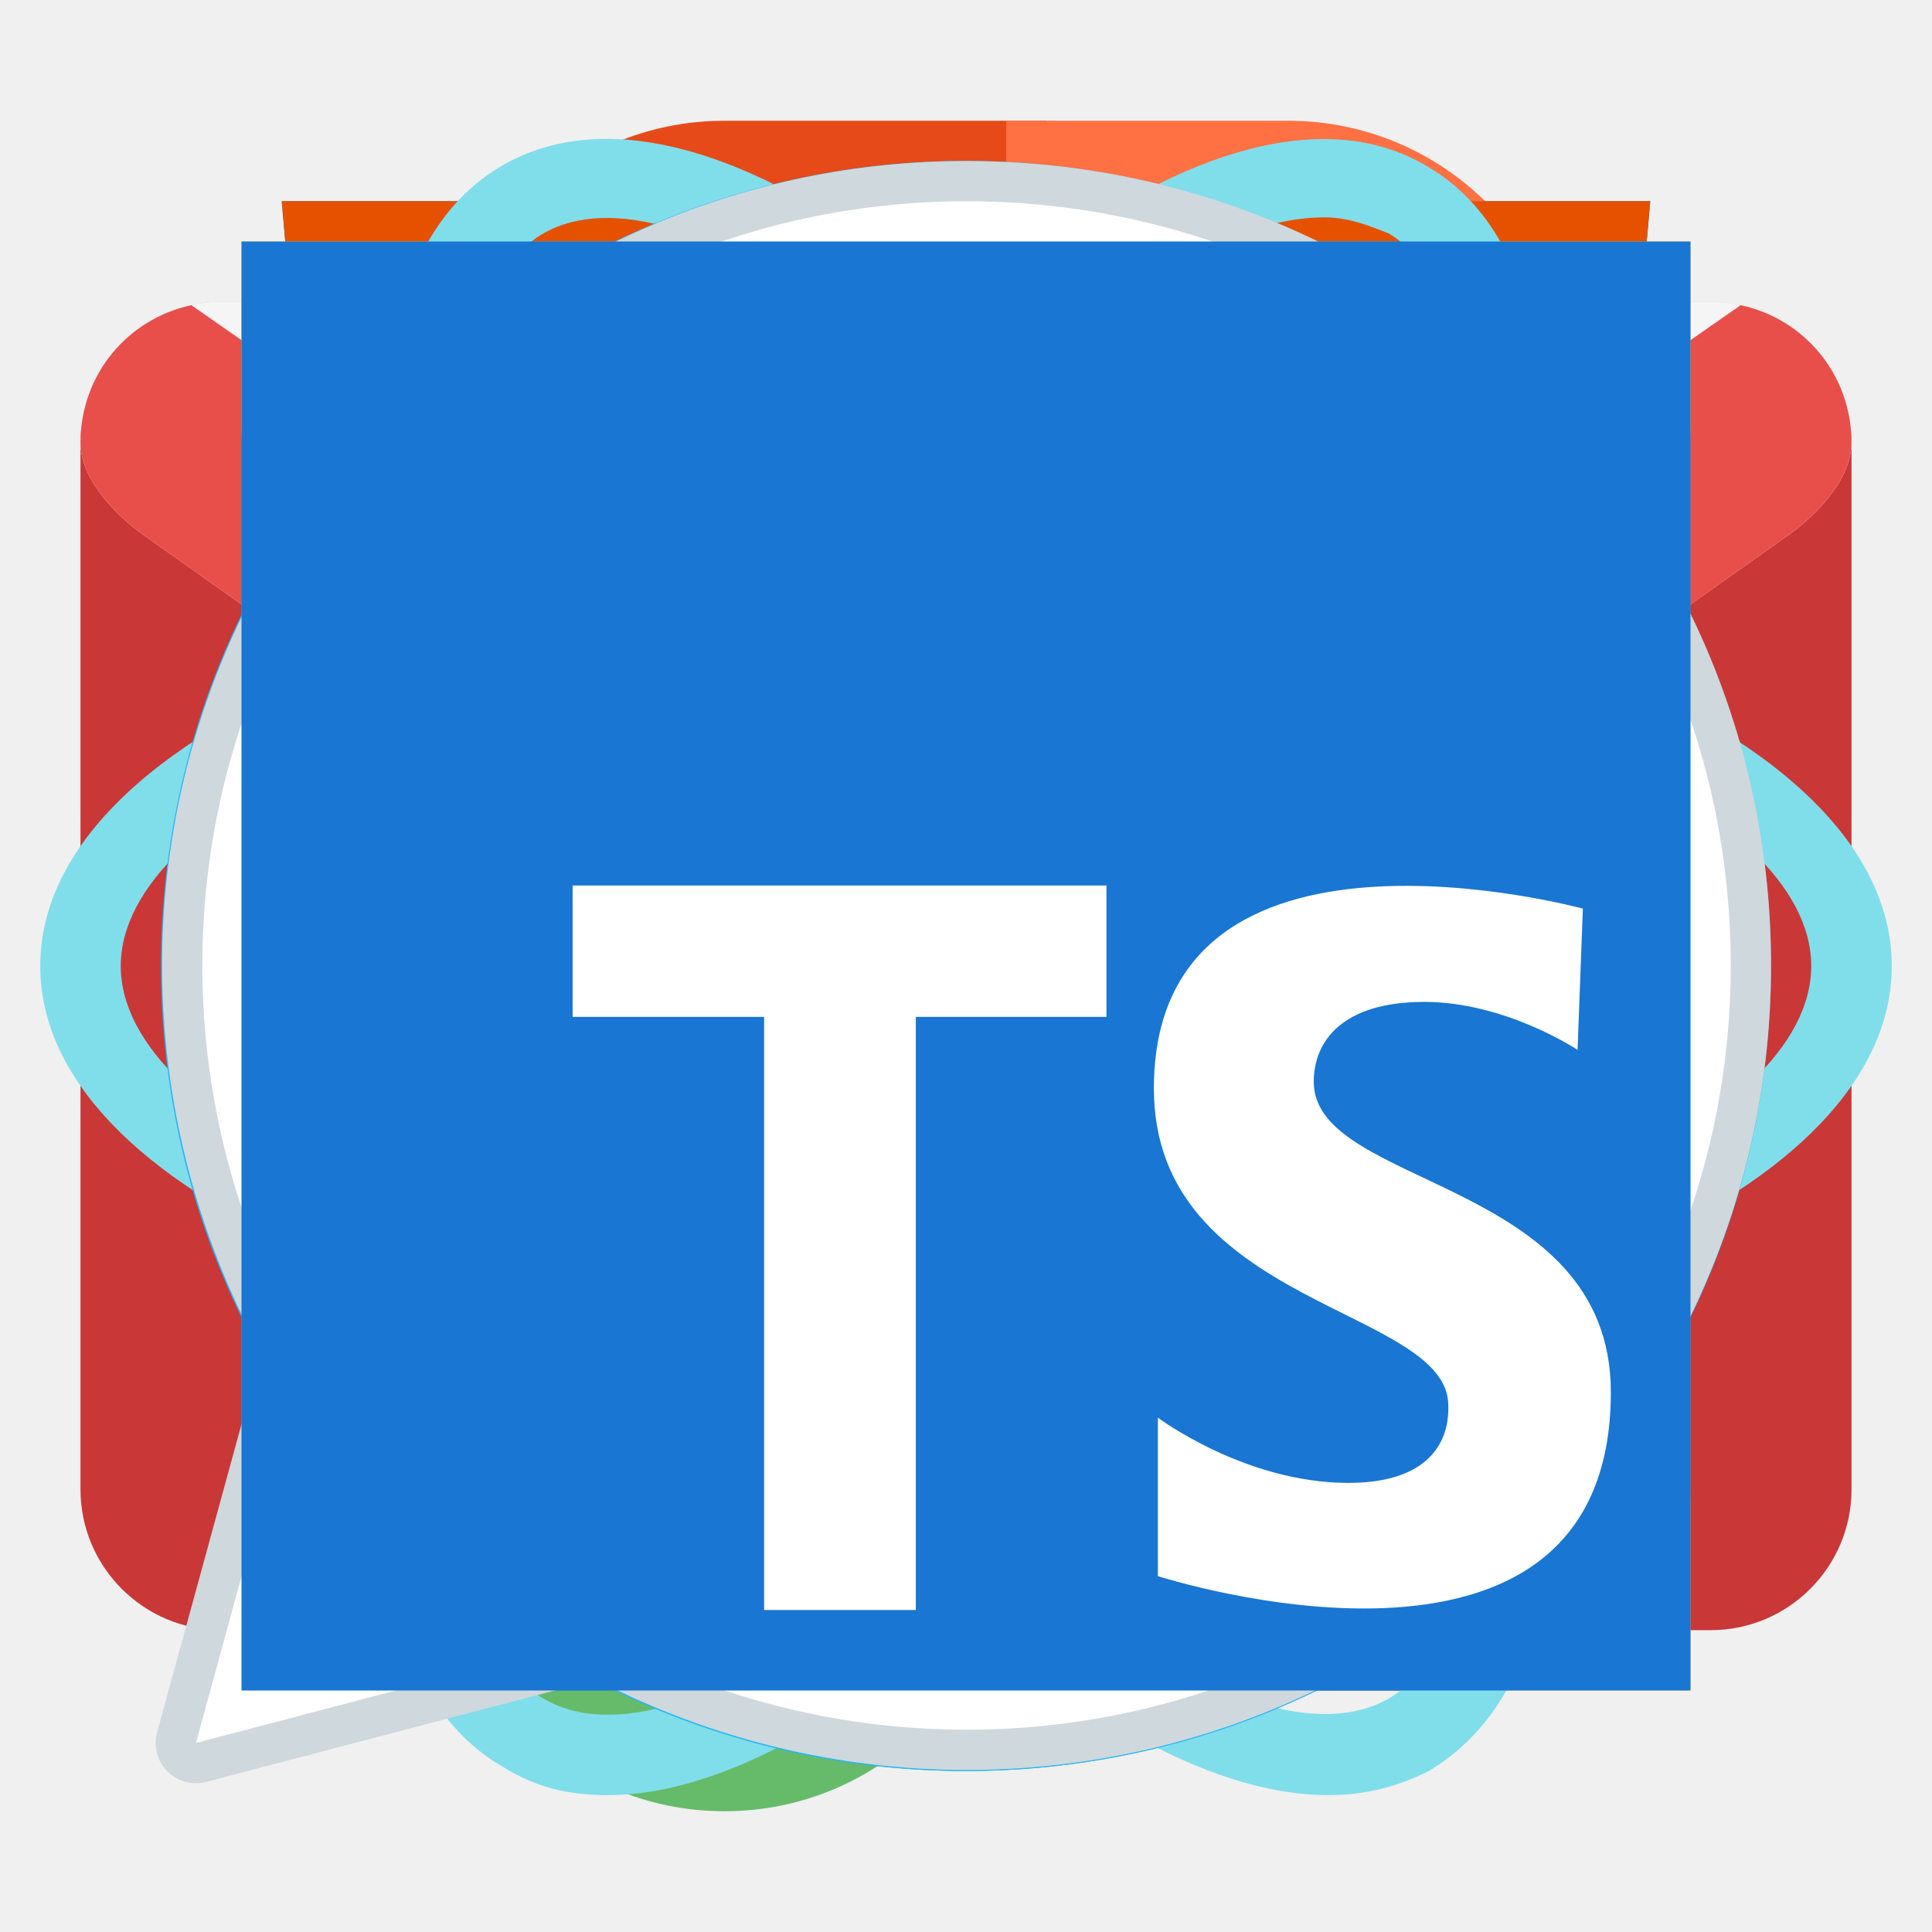
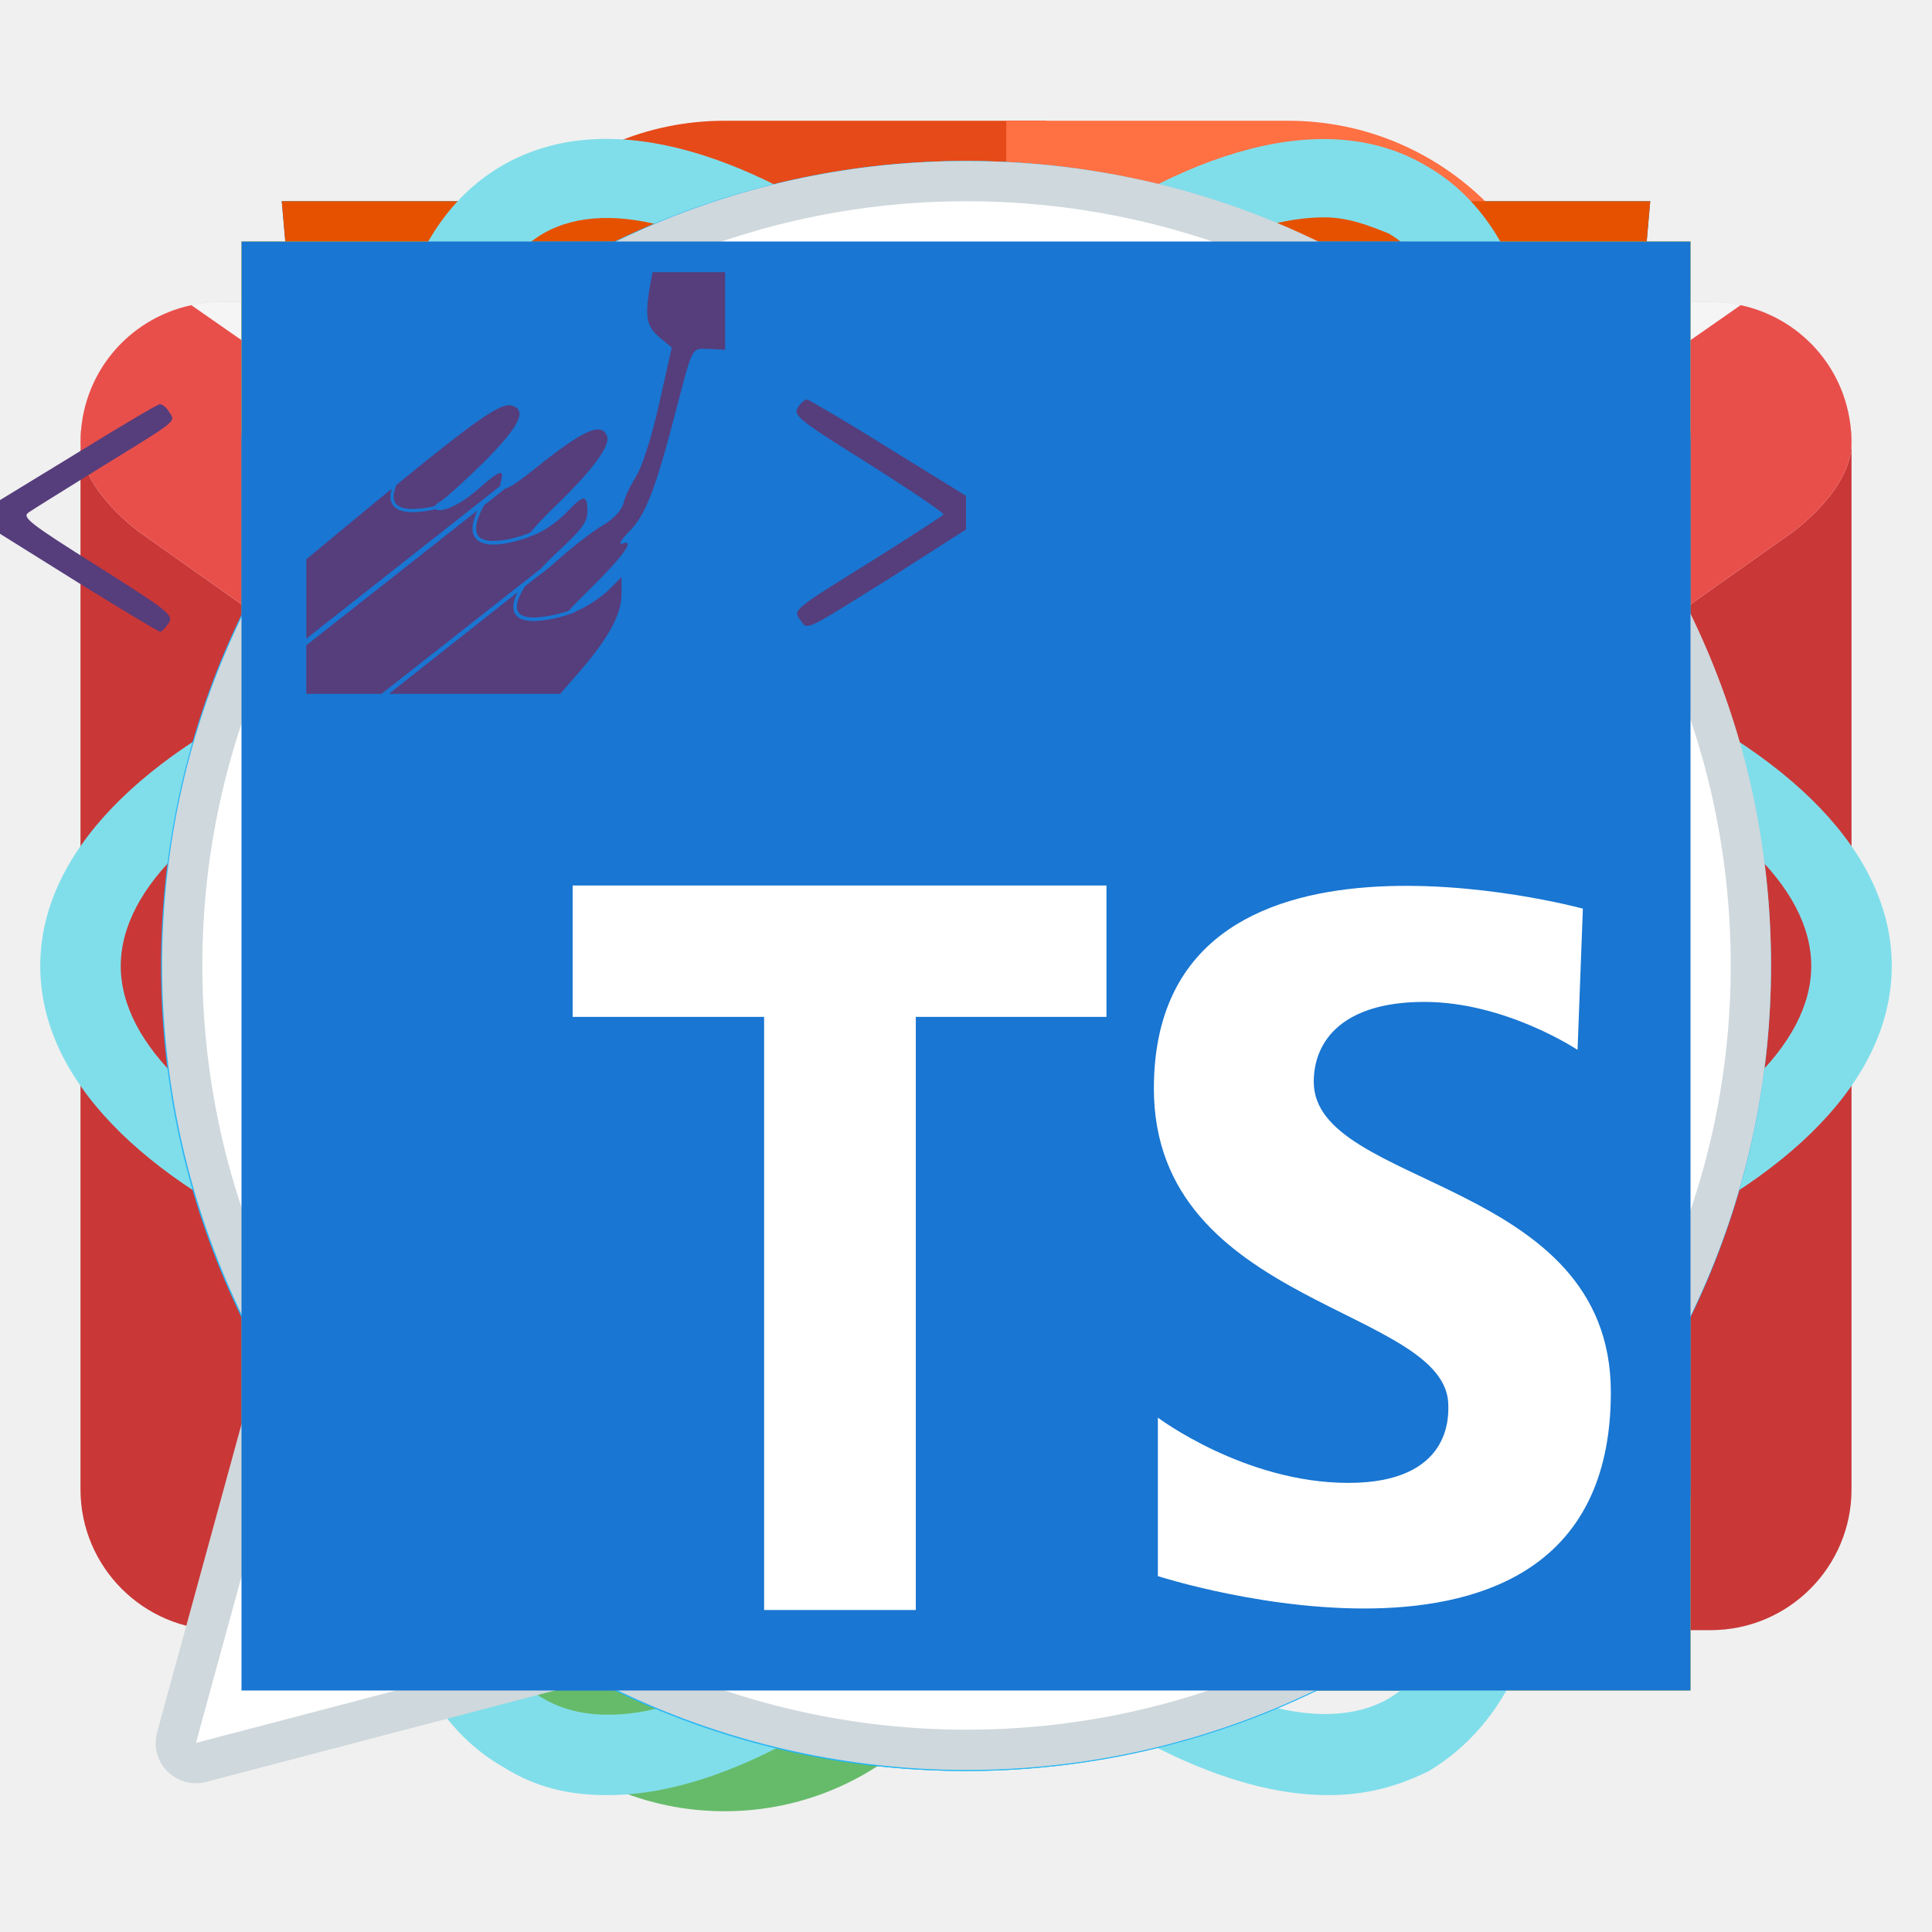
<svg xmlns="http://www.w3.org/2000/svg" viewBox="0 0 48 48" width="48px" height="48px">
  <g id="css">
    <path fill="#0277BD" d="M41,5H7l3,34l14,4l14-4L41,5L41,5z" />
    <path fill="#039BE5" d="M24 8L24 39.9 35.2 36.7 37.7 8z" />
    <path fill="#FFF" d="M33.1 13L24 13 24 17 28.9 17 28.6 21 24 21 24 25 28.4 25 28.1 29.5 24 30.9 24 35.1 31.9 32.5 32.6 21 32.6 21z" />
    <path fill="#EEE" d="M24,13v4h-8.9l-0.3-4H24z M19.4,21l0.2,4H24v-4H19.4z M19.8,27h-4l0.3,5.5l7.9,2.6v-4.2l-4.1-1.4L19.8,27z" />
  </g>
  <g id="figma">
    <path fill="#e64a19" d="M26,17h-8c-3.866,0-7-3.134-7-7v0c0-3.866,3.134-7,7-7h8V17z" />
    <path fill="#7c4dff" d="M25,31h-7c-3.866,0-7-3.134-7-7v0c0-3.866,3.134-7,7-7h7V31z" />
    <path fill="#66bb6a" d="M18,45L18,45c-3.866,0-7-3.134-7-7v0c0-3.866,3.134-7,7-7h7v7C25,41.866,21.866,45,18,45z" />
    <path fill="#ff7043" d="M32,17h-7V3h7c3.866,0,7,3.134,7,7v0C39,13.866,35.866,17,32,17z" />
    <circle cx="32" cy="24" r="7" fill="#29b6f6" />
  </g>
  <g id="github">
    <path fill="#fff" d="M41,24c0,9.4-7.6,17-17,17S7,33.4,7,24S14.6,7,24,7S41,14.6,41,24z" />
    <path fill="#455a64" d="M21 41v-5.5c0-.3.2-.5.5-.5s.5.2.5.5V41h2v-6.5c0-.3.2-.5.5-.5s.5.2.5.5V41h2v-5.5c0-.3.2-.5.5-.5s.5.2.5.5V41h1.8c.2-.3.2-.6.2-1.1V36c0-2.2-1.9-5.2-4.3-5.2h-2.5c-2.3 0-4.3 3.1-4.3 5.2v3.9c0 .4.1.8.2 1.1L21 41 21 41zM40.1 26.4C40.1 26.4 40.1 26.4 40.1 26.4c0 0-1.3-.4-2.4-.4 0 0-.1 0-.1 0-1.1 0-2.9.3-2.9.3-.1 0-.1 0-.1-.1 0-.1 0-.1.1-.1.1 0 2-.3 3.1-.3 1.1 0 2.4.4 2.5.4.1 0 .1.1.1.2C40.2 26.3 40.2 26.4 40.1 26.4zM39.8 27.2C39.8 27.2 39.8 27.2 39.8 27.2c0 0-1.4-.4-2.6-.4-.9 0-3 .2-3.1.2-.1 0-.1 0-.1-.1 0-.1 0-.1.1-.1.1 0 2.2-.2 3.1-.2 1.3 0 2.6.4 2.6.4.1 0 .1.1.1.2C39.9 27.1 39.9 27.2 39.8 27.2zM7.8 26.4c-.1 0-.1 0-.1-.1 0-.1 0-.1.1-.2.8-.2 2.4-.5 3.3-.5.8 0 3.5.2 3.6.2.1 0 .1.1.1.1 0 .1-.1.1-.1.1 0 0-2.7-.2-3.5-.2C10.1 26 8.6 26.2 7.8 26.4 7.8 26.4 7.8 26.4 7.8 26.4zM8.2 27.9c0 0-.1 0-.1-.1 0-.1 0-.1 0-.2.1 0 1.4-.8 2.9-1 1.3-.2 4 .1 4.2.1.1 0 .1.1.1.1 0 .1-.1.1-.1.1 0 0 0 0 0 0 0 0-2.8-.3-4.1-.1C9.6 27.1 8.2 27.9 8.2 27.9 8.2 27.9 8.2 27.9 8.2 27.9z" />
    <path fill="#455a64" d="M14.2,23.5c0-4.4,4.6-8.5,10.3-8.5c5.7,0,10.3,4,10.3,8.5S31.5,31,24.5,31S14.2,27.9,14.2,23.5z" />
    <path fill="#455a64" d="M28.6 16.3c0 0 1.7-2.3 4.8-2.3 1.2 1.2.4 4.8 0 5.8L28.6 16.3zM20.4 16.3c0 0-1.7-2.3-4.8-2.3-1.2 1.2-.4 4.8 0 5.8L20.4 16.3zM20.1 35.9c0 0-2.3 0-2.8 0-1.2 0-2.3-.5-2.8-1.5-.6-1.1-1.1-2.3-2.6-3.3-.3-.2-.1-.4.4-.4.5.1 1.4.2 2.1 1.1.7.9 1.5 2 2.8 2 1.3 0 2.7 0 3.5-.9L20.1 35.9z" />
    <path fill="#00bcd4" d="M24,4C13,4,4,13,4,24s9,20,20,20s20-9,20-20S35,4,24,4z M24,40c-8.8,0-16-7.2-16-16S15.2,8,24,8 s16,7.2,16,16S32.8,40,24,40z" />
  </g>
  <g id="html">
    <path fill="#E65100" d="M41,5H7l3,34l14,4l14-4L41,5L41,5z" />
    <path fill="#FF6D00" d="M24 8L24 39.9 35.2 36.7 37.7 8z" />
    <path fill="#FFF" d="M24,25v-4h8.6l-0.7,11.5L24,35.1v-4.2l4.1-1.4l0.3-4.5H24z M32.9,17l0.3-4H24v4H32.9z" />
    <path fill="#EEE" d="M24,30.9v4.2l-7.9-2.6L15.7,27h4l0.2,2.5L24,30.9z M19.1,17H24v-4h-9.1l0.7,12H24v-4h-4.6L19.1,17z" />
  </g>
  <g id="email">
    <path fill="#e0e0e0" d="M5.5,40.5h37c1.933,0,3.5-1.567,3.5-3.5V11c0-1.933-1.567-3.5-3.5-3.5h-37C3.567,7.5,2,9.067,2,11v26C2,38.933,3.567,40.5,5.5,40.5z" />
    <path fill="#d9d9d9" d="M26,40.5h16.5c1.933,0,3.5-1.567,3.5-3.5V11c0-1.933-1.567-3.5-3.5-3.5h-37C3.567,7.5,2,9.067,2,11L26,40.5z" />
    <path fill="#eee" d="M6.745,40.5H42.5c1.933,0,3.5-1.567,3.5-3.5V11.5L6.745,40.5z" />
    <path fill="#e0e0e0" d="M25.745,40.5H42.5c1.933,0,3.5-1.567,3.5-3.5V11.5L18.771,31.616L25.745,40.5z" />
    <path fill="#ca3737" d="M42.5,9.5h-37C3.567,9.5,2,9.067,2,11v26c0,1.933,1.567,3.5,3.5,3.5H7V12h34v28.5h1.5c1.933,0,3.5-1.567,3.5-3.5V11C46,9.067,44.433,9.5,42.5,9.5z" />
    <path fill="#f5f5f5" d="M42.5,7.5H24H5.5C3.567,7.5,2,9.036,2,11c0,1.206,1.518,2.258,1.518,2.258L24,27.756l20.482-14.497c0,0,1.518-1.053,1.518-2.258C46,9.036,44.433,7.5,42.5,7.5z" />
    <path fill="#e84f4b" d="M43.246,7.582L24,21L4.754,7.582C3.18,7.919,2,9.297,2,11c0,1.206,1.518,2.258,1.518,2.258L24,27.756l20.482-14.497c0,0,1.518-1.053,1.518-2.258C46,9.297,44.82,7.919,43.246,7.582z" />
  </g>
  <g id="js">
    <path fill="#ffd600" d="M6,42V6h36v36H6z" />
    <path fill="#000001" d="M29.538 32.947c.692 1.124 1.444 2.201 3.037 2.201 1.338 0 2.04-.665 2.04-1.585 0-1.101-.726-1.492-2.198-2.133l-.807-.344c-2.329-.988-3.878-2.226-3.878-4.841 0-2.41 1.845-4.244 4.728-4.244 2.053 0 3.528.711 4.592 2.573l-2.514 1.607c-.553-.988-1.151-1.377-2.078-1.377-.946 0-1.545.597-1.545 1.377 0 .964.6 1.354 1.985 1.951l.807.344C36.452 29.645 38 30.839 38 33.523 38 36.415 35.716 38 32.65 38c-2.999 0-4.702-1.505-5.65-3.368L29.538 32.947zM17.952 33.029c.506.906 1.275 1.603 2.381 1.603 1.058 0 1.667-.418 1.667-2.043V22h3.333v11.101c0 3.367-1.953 4.899-4.805 4.899-2.577 0-4.437-1.746-5.195-3.368L17.952 33.029z" />
  </g>
  <g id="linkedin">
    <path fill="#0288D1" d="M42,37c0,2.762-2.238,5-5,5H11c-2.761,0-5-2.238-5-5V11c0-2.762,2.239-5,5-5h26c2.762,0,5,2.238,5,5V37z" />
    <path fill="#FFF" d="M12 19H17V36H12zM14.485 17h-.028C12.965 17 12 15.888 12 14.499 12 13.08 12.995 12 14.514 12c1.521 0 2.458 1.08 2.486 2.499C17 15.887 16.035 17 14.485 17zM36 36h-5v-9.099c0-2.198-1.225-3.698-3.192-3.698-1.501 0-2.313 1.012-2.707 1.99C24.957 25.543 25 26.511 25 27v9h-5V19h5v2.616C25.721 20.5 26.85 19 29.738 19c3.578 0 6.261 2.25 6.261 7.274L36 36 36 36z" />
  </g>
  <g id="react">
    <path fill="#80deea" d="M24,34C11.1,34,1,29.6,1,24c0-5.6,10.1-10,23-10c12.9,0,23,4.4,23,10C47,29.6,36.9,34,24,34z M24,16 c-12.6,0-21,4.1-21,8c0,3.9,8.4,8,21,8s21-4.1,21-8C45,20.1,36.6,16,24,16z" />
    <path fill="#80deea" d="M15.1,44.6c-1,0-1.8-0.2-2.6-0.7C7.6,41.1,8.9,30.2,15.3,19l0,0c3-5.2,6.7-9.6,10.3-12.4c3.9-3,7.4-3.9,9.8-2.5 c2.5,1.4,3.4,4.9,2.8,9.8c-0.6,4.6-2.6,10-5.6,15.2c-3,5.2-6.7,9.6-10.3,12.4C19.7,43.5,17.2,44.6,15.1,44.6z M32.9,5.4 c-1.6,0-3.7,0.9-6,2.7c-3.4,2.7-6.9,6.9-9.8,11.9l0,0c-6.3,10.9-6.9,20.3-3.6,22.2c1.7,1,4.5,0.1,7.6-2.3c3.4-2.7,6.9-6.9,9.8-11.9 c2.9-5,4.8-10.1,5.4-14.4c0.5-4-0.1-6.8-1.8-7.8C34,5.6,33.5,5.4,32.9,5.4z" />
    <path fill="#80deea" d="M33,44.6c-5,0-12.2-6.1-17.6-15.6C8.9,17.8,7.6,6.9,12.5,4.1l0,0C17.4,1.3,26.2,7.8,32.7,19 c3,5.2,5,10.6,5.6,15.2c0.7,4.9-0.3,8.3-2.8,9.8C34.7,44.4,33.9,44.6,33,44.6z M13.5,5.8c-3.3,1.9-2.7,11.3,3.6,22.2 c6.3,10.9,14.1,16.1,17.4,14.2c1.7-1,2.3-3.8,1.8-7.8c-0.6-4.3-2.5-9.4-5.4-14.4C24.6,9.1,16.8,3.9,13.5,5.8L13.5,5.8z" />
    <circle cx="24" cy="24" r="4" fill="#80deea" />
  </g>
  <g id="telegram">
    <path fill="#29b6f6" d="M24 4A20 20 0 1 0 24 44A20 20 0 1 0 24 4Z" />
    <path fill="#fff" d="M33.95,15l-3.746,19.126c0,0-0.161,0.874-1.245,0.874c-0.576,0-0.873-0.274-0.873-0.274l-8.114-6.733 l-3.97-2.001l-5.095-1.355c0,0-0.907-0.262-0.907-1.012c0-0.625,0.933-0.923,0.933-0.923l21.316-8.468 c-0.001-0.001,0.651-0.235,1.126-0.234C33.667,14,34,14.125,34,14.5C34,14.75,33.95,15,33.95,15z" />
    <path fill="#b0bec5" d="M23,30.505l-3.426,3.374c0,0-0.149,0.115-0.348,0.12c-0.069,0.002-0.143-0.009-0.219-0.043 l0.964-5.965L23,30.505z" />
    <path fill="#cfd8dc" d="M29.897,18.196c-0.169-0.22-0.481-0.26-0.701-0.093L16,26c0,0,2.106,5.892,2.427,6.912 c0.322,1.021,0.58,1.045,0.58,1.045l0.964-5.965l9.832-9.096C30.023,18.729,30.064,18.416,29.897,18.196z" />
  </g>
  <g id="whatsapp">
    <path fill="#fff" d="M4.868,43.303l2.694-9.835C5.9,30.59,5.026,27.324,5.027,23.979C5.032,13.514,13.548,5,24.014,5c5.079,0.002,9.845,1.979,13.43,5.566c3.584,3.588,5.558,8.356,5.556,13.428c-0.004,10.465-8.522,18.98-18.986,18.98c-0.001,0,0,0,0,0h-0.008c-3.177-0.001-6.3-0.798-9.073-2.311L4.868,43.303z" />
    <path fill="#fff" d="M4.868,43.803c-0.132,0-0.26-0.052-0.355-0.148c-0.125-0.127-0.174-0.312-0.127-0.483l2.639-9.636c-1.636-2.906-2.499-6.206-2.497-9.556C4.532,13.238,13.273,4.5,24.014,4.5c5.21,0.002,10.105,2.031,13.784,5.713c3.679,3.683,5.704,8.577,5.702,13.781c-0.004,10.741-8.746,19.48-19.486,19.48c-3.189-0.001-6.344-0.788-9.144-2.277l-9.875,2.589C4.953,43.798,4.911,43.803,4.868,43.803z" />
    <path fill="#cfd8dc" d="M24.014,5c5.079,0.002,9.845,1.979,13.43,5.566c3.584,3.588,5.558,8.356,5.556,13.428c-0.004,10.465-8.522,18.98-18.986,18.98h-0.008c-3.177-0.001-6.3-0.798-9.073-2.311L4.868,43.303l2.694-9.835C5.9,30.59,5.026,27.324,5.027,23.979C5.032,13.514,13.548,5,24.014,5 M24.014,42.974C24.014,42.974,24.014,42.974,24.014,42.974C24.014,42.974,24.014,42.974,24.014,42.974 M24.014,42.974C24.014,42.974,24.014,42.974,24.014,42.974C24.014,42.974,24.014,42.974,24.014,42.974 M24.014,4C24.014,4,24.014,4,24.014,4C12.998,4,4.032,12.962,4.027,23.979c-0.001,3.367,0.849,6.685,2.461,9.622l-2.585,9.439c-0.094,0.345,0.002,0.713,0.254,0.967c0.19,0.192,0.447,0.297,0.711,0.297c0.085,0,0.17-0.011,0.254-0.033l9.687-2.54c2.828,1.468,5.998,2.243,9.197,2.244c11.024,0,19.99-8.963,19.995-19.98c0.002-5.339-2.075-10.359-5.848-14.135C34.378,6.083,29.357,4.002,24.014,4L24.014,4z" />
    <path fill="#40c351" d="M35.176,12.832c-2.98-2.982-6.941-4.625-11.157-4.626c-8.704,0-15.783,7.076-15.787,15.774c-0.001,2.981,0.833,5.883,2.413,8.396l0.376,0.597l-1.595,5.821l5.973-1.566l0.577,0.342c2.422,1.438,5.2,2.198,8.032,2.199h0.006c8.698,0,15.777-7.077,15.78-15.776C39.795,19.778,38.156,15.814,35.176,12.832z" />
    <path fill="#fff" fill-rule="evenodd" d="M19.268,16.045c-0.355-0.79-0.729-0.806-1.068-0.82c-0.277-0.012-0.593-0.011-0.909-0.011c-0.316,0-0.83,0.119-1.265,0.594c-0.435,0.475-1.661,1.622-1.661,3.956c0,2.334,1.7,4.59,1.937,4.906c0.237,0.316,3.282,5.259,8.104,7.161c4.007,1.58,4.823,1.266,5.693,1.187c0.87-0.079,2.807-1.147,3.202-2.255c0.395-1.108,0.395-2.057,0.277-2.255c-0.119-0.198-0.435-0.316-0.909-0.554s-2.807-1.385-3.242-1.543c-0.435-0.158-0.751-0.237-1.068,0.238c-0.316,0.474-1.225,1.543-1.502,1.859c-0.277,0.317-0.554,0.357-1.028,0.119c-0.474-0.238-2.002-0.738-3.815-2.354c-1.41-1.257-2.362-2.81-2.639-3.285c-0.277-0.474-0.03-0.731,0.208-0.968c0.213-0.213,0.474-0.554,0.712-0.831c0.237-0.277,0.316-0.475,0.474-0.791c0.158-0.317,0.079-0.594-0.04-0.831C20.612,19.329,19.69,16.983,19.268,16.045z" clip-rule="evenodd" />
  </g>
  <g id="typescript">
    <rect width="36" height="36" x="6" y="6" fill="#1976d2" />
    <polygon fill="#fff" points="27.49,22 14.227,22 14.227,25.264 18.984,25.264 18.984,40 22.753,40 22.753,25.264 27.49,25.264" />
    <path fill="#fff" d="M39.194,26.084c0,0-1.787-1.192-3.807-1.192s-2.747,0.96-2.747,1.986 c0,2.648,7.381,2.383,7.381,7.712c0,8.209-11.254,4.568-11.254,4.568V35.22c0,0,2.152,1.622,4.733,1.622s2.483-1.688,2.483-1.92 c0-2.449-7.315-2.449-7.315-7.878c0-7.381,10.658-4.469,10.658-4.469L39.194,26.084z" />
  </g>
+   <g id="styledComponents">
+     <path fill="#563D7C" d="M16.214 6.762l-.075.391c-.116.741-.074.953.244 1.228l.307.254-.318 1.418c-.19.846-.423 1.555-.571 1.788-.127.201-.275.497-.307.656-.053.19-.233.381-.508.55-.243.138-.72.508-1.058.805-.27.243-.456.392-.557.456l-.33.261c-.106.17-.166.307-.189.411-.023.107-.01.178.024.23.033.05.09.085.168.107a.954.954 0 00.282.023 3 3 0 00.632-.112c.07-.019.125-.037.173-.053.074-.091.245-.263.548-.562.804-.793 1.111-1.227.794-1.11-.117.042-.064-.064.137-.276.424-.413.667-1.037 1.175-2.994.402-1.545.402-1.567.698-1.567.139 0 .532.024.532.024V6.762h-.902zm3.839 3.165c-.064 0-.17.096-.233.202-.116.19.021.306 1.767 1.396 1.037.657 1.873 1.217 1.852 1.26-.021.031-.868.582-1.883 1.217-1.842 1.142-1.852 1.153-1.683 1.386.212.275 0 .37 2.391-1.122L24 13.155v-.836l-1.937-1.196c-1.047-.656-1.957-1.185-2.01-1.196zm-16.085.117c-.053 0-.963.54-2.01 1.185L0 12.425v.836l1.947 1.217c1.08.666 1.99 1.217 2.032 1.217.042 0 .127-.096.212-.212.127-.201.02-.286-1.768-1.418C.72 12.996.54 12.848.71 12.732c.106-.074.91-.572 1.778-1.111 1.979-1.217 1.873-1.133 1.714-1.387-.063-.105-.17-.2-.233-.19zm8.684.023c-.292-.002-.92.443-2.8 1.978-.081.193-.088.326-.051.412.024.059.068.1.129.13.06.03.138.048.224.055.171.015.373-.012.536-.044l.11-.025a.386.386 0 01.144-.118c.116-.064.603-.508 1.09-.984.857-.868 1.058-1.26.709-1.387a.24.24 0 00-.09-.017zm2.196.603c-.257.007-.72.305-1.513.938-.398.323-.65.497-.785.533l-.524.414c-.197.36-.226.583-.174.706a.25.25 0 00.138.134.644.644 0 00.24.045 2.18 2.18 0 00.58-.085 3.466 3.466 0 00.291-.092l.029-.012.053-.028c.1-.129.33-.372.618-.652.91-.878 1.375-1.502 1.28-1.735-.043-.113-.117-.17-.233-.166zm-2.424 1.08c-.074.008-.24.136-.539.398-.432.382-.903.602-1.066.504a3.97 3.97 0 01-.114.024c-.166.033-.373.06-.558.045a.708.708 0 01-.252-.063.337.337 0 01-.168-.17c-.037-.09-.037-.202.005-.345l-.65.534-1.471 1.217V15.867l4.82-3.797a.41.41 0 01.016-.123c.037-.134.035-.202-.023-.196zm2.074.639c-.073 0-.195.103-.39.31-.265.283-.682.557-.903.613l-.034.018a2.191 2.191 0 01-.11.042c-.06.02-.138.044-.228.068-.18.049-.404.094-.604.089a.732.732 0 01-.275-.054.344.344 0 01-.184-.18c-.058-.139-.035-.334.092-.611L7.61 16.033v1.205h1.868l3.962-3.112c.103-.114.258-.27.467-.465.56-.519.687-.698.687-.963 0-.206-.023-.31-.096-.31zm.943 1.95l-.339.338c-.19.18-.529.402-.761.497l-.046.02-.003.005-.01.01c-.009.007-.013.008-.02.011a3.432 3.432 0 01-.282.093 3.058 3.058 0 01-.65.115 1.035 1.035 0 01-.31-.027.364.364 0 01-.218-.144c-.048-.074-.062-.173-.035-.295a1.11 1.11 0 01.095-.25l-3.197 2.526h4.252l.508-.582c.698-.814 1.016-1.396 1.016-1.894z" />
+   </g>
</svg>
